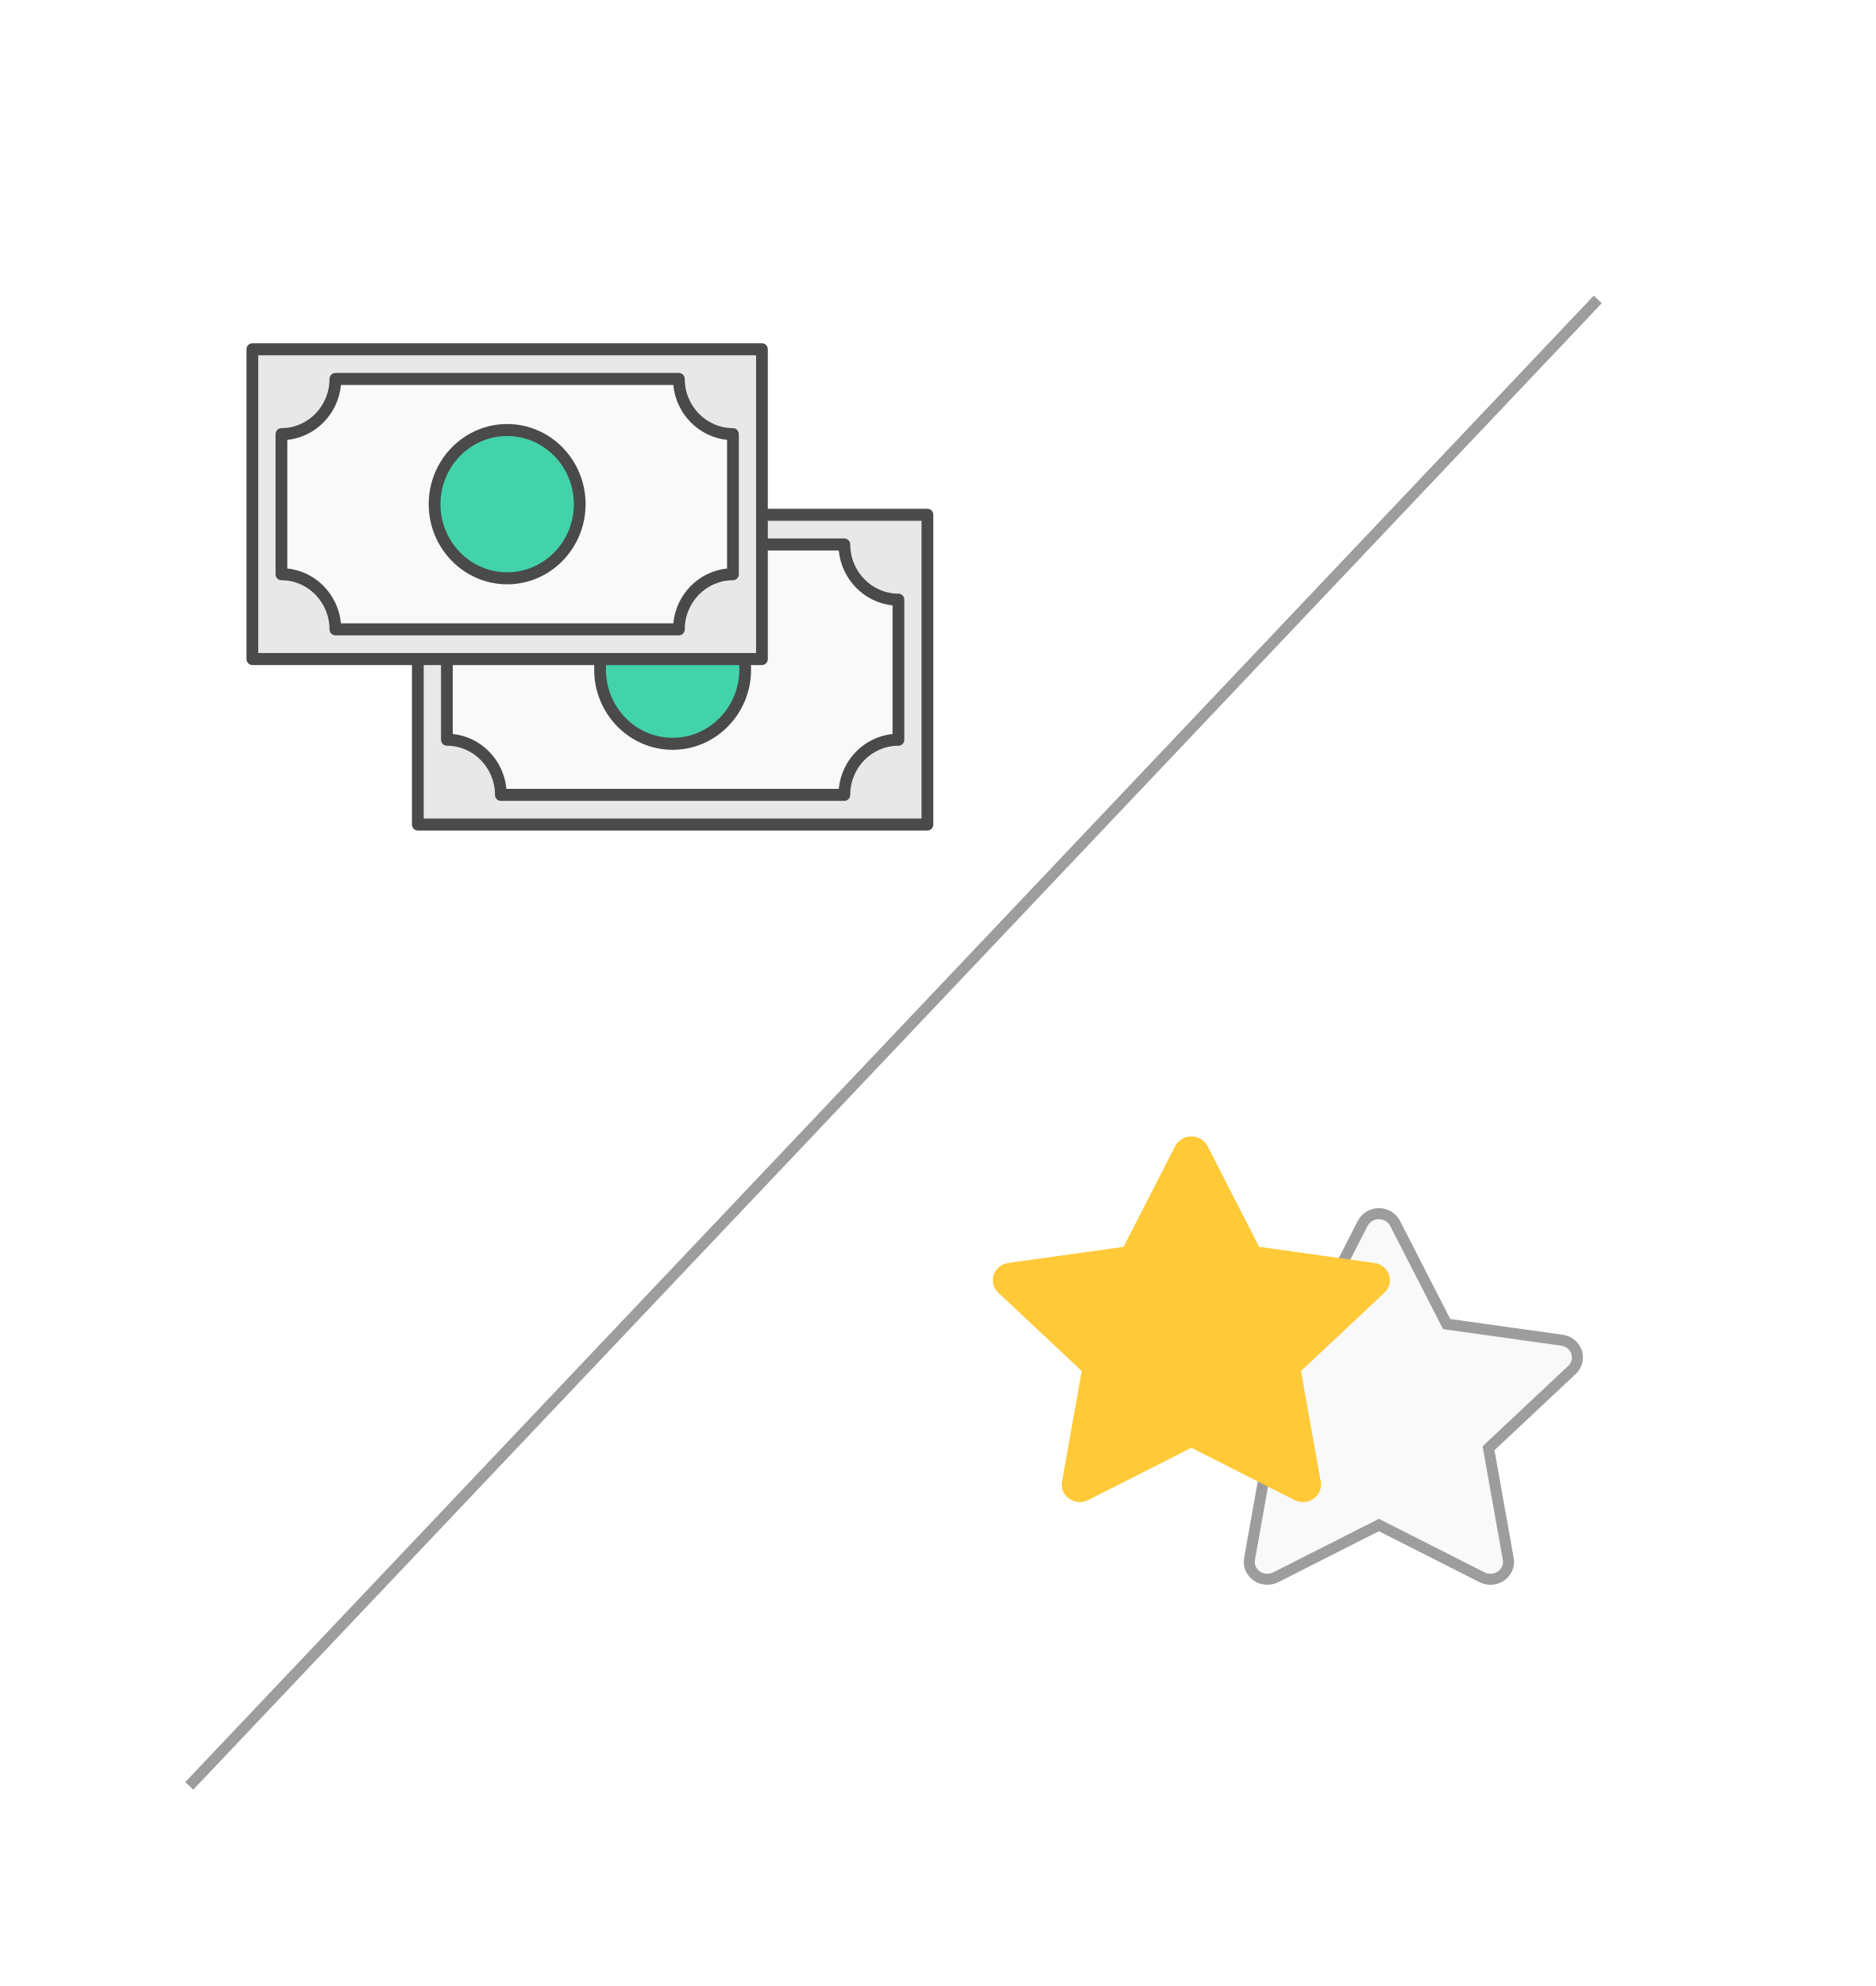
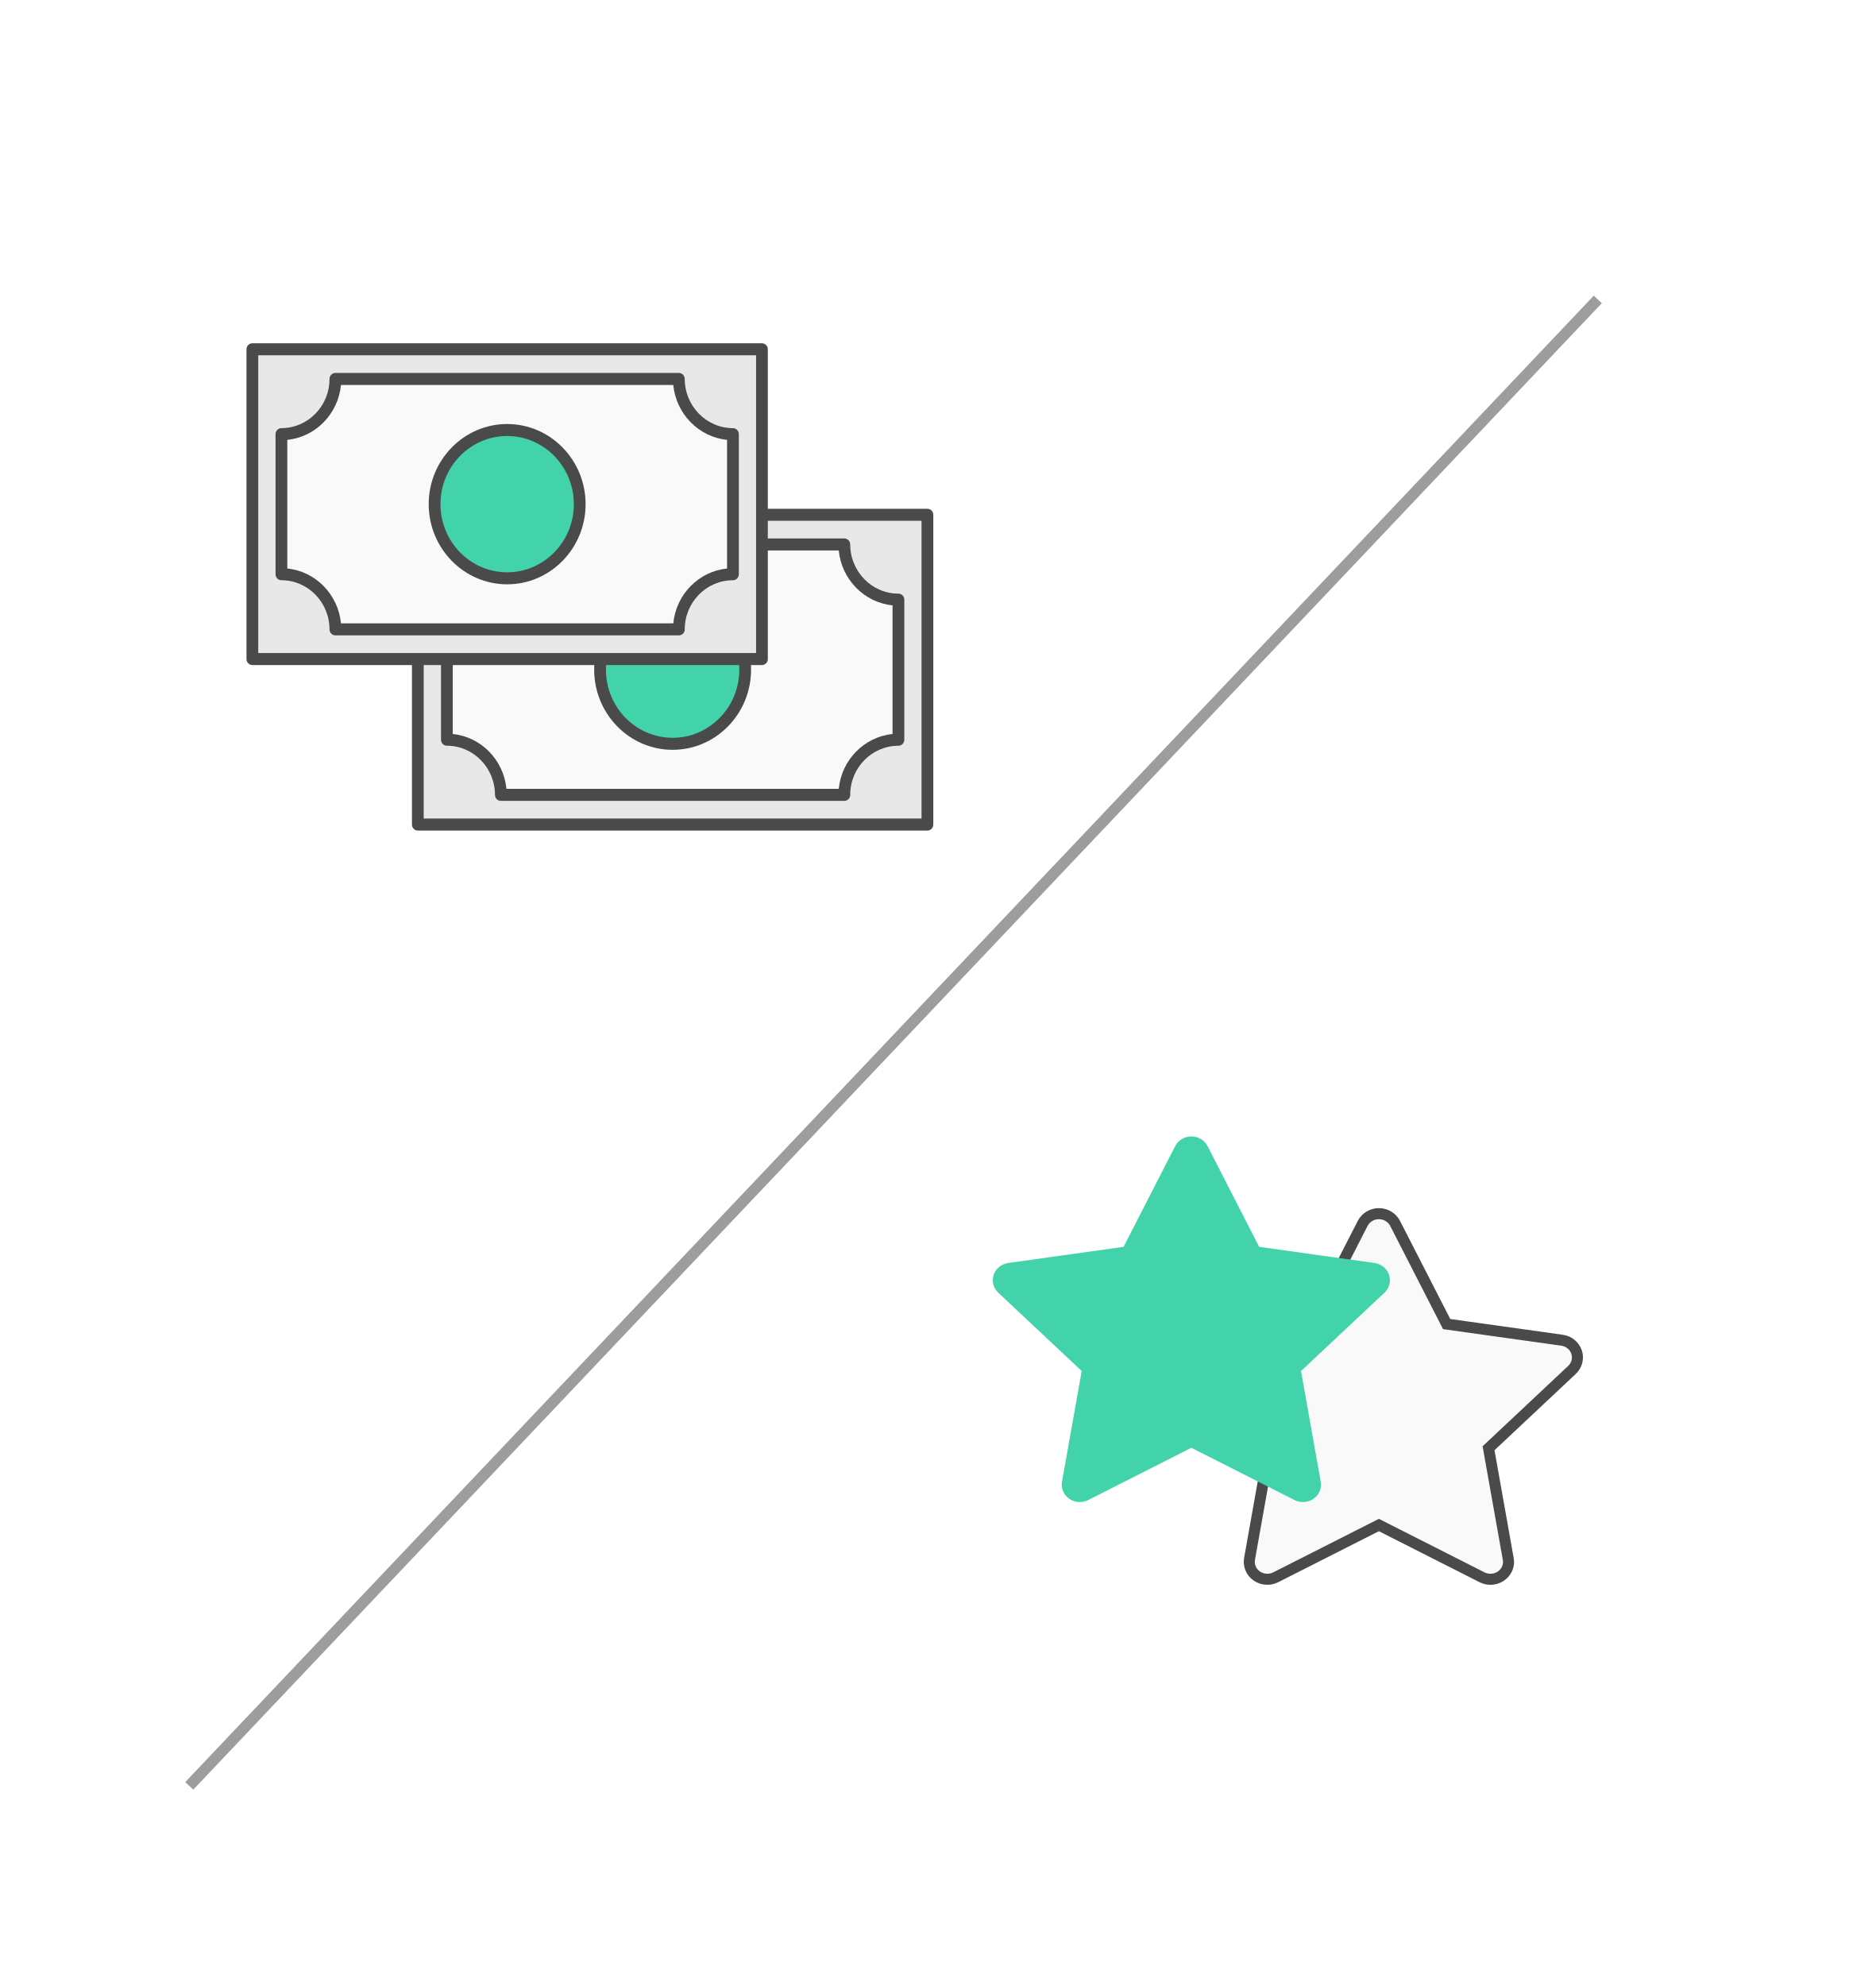
<svg xmlns="http://www.w3.org/2000/svg" width="170px" height="180px" viewBox="0 0 170 180" version="1.1">
  <defs />
  <g id="Page-1" stroke="none" stroke-width="1" fill="none" fill-rule="evenodd">
-     <g id="get_rewards-copy">
+     <g id="get_rewards-copy-2">
      <g id="Group" transform="translate(61, 61) rotate(-360) translate(-61, -61) translate(37, 46)">
        <path d="M47.073,0.113 L0.877,0.113 C0.583,0.113 0.344,0.356 0.344,0.657 L0.344,28.732 C0.344,29.032 0.583,29.276 0.877,29.276 L47.072,29.276 C47.366,29.276 47.605,29.032 47.605,28.732 L47.605,0.657 C47.605,0.356 47.367,0.113 47.073,0.113 L47.073,0.113 Z" id="Shape" fill="#4A4A4A" />
        <polygon id="Path" fill="#E8E8E8" points="1.41 28.187 1.41 1.201 46.539 1.201 46.539 28.187" />
        <path d="M3.51,21.588 C5.913,21.589 7.869,23.587 7.87,26.041 C7.87,26.342 8.109,26.586 8.403,26.586 L39.542,26.586 C39.837,26.586 40.075,26.342 40.075,26.041 C40.075,23.586 42.035,21.59 44.444,21.59 C44.738,21.59 44.977,21.346 44.977,21.045 L44.977,8.348 C44.977,8.048 44.738,7.804 44.444,7.804 C42.039,7.804 40.078,5.804 40.074,3.346 C40.073,3.046 39.835,2.803 39.541,2.803 L8.403,2.803 C8.262,2.803 8.126,2.86 8.026,2.962 C7.927,3.065 7.87,3.203 7.87,3.347 C7.871,5.803 5.915,7.803 3.51,7.804 C3.216,7.804 2.978,8.048 2.978,8.348 L2.978,21.044 C2.978,21.345 3.216,21.588 3.51,21.588 L3.51,21.588 Z" id="Shape" fill="#4A4A4A" />
        <path d="M4.044,8.866 C6.611,8.608 8.659,6.514 8.91,3.891 L39.035,3.891 C39.291,6.515 41.343,8.609 43.911,8.866 L43.911,20.527 C41.34,20.784 39.288,22.875 39.036,25.497 L8.91,25.497 C8.657,22.876 6.61,20.784 4.044,20.527 L4.044,8.866 L4.044,8.866 Z" id="Path" fill="#F9F9F9" />
        <path d="M23.975,21.959 C27.896,21.959 31.086,18.7 31.086,14.694 C31.086,10.689 27.896,7.43 23.975,7.43 C20.054,7.43 16.863,10.689 16.863,14.694 C16.863,18.7 20.054,21.959 23.975,21.959 L23.975,21.959 Z" id="Shape" fill="#4A4A4A" />
        <path d="M23.975,8.518 C27.308,8.518 30.021,11.288 30.021,14.694 C30.021,18.1 27.308,20.87 23.975,20.87 C20.641,20.87 17.929,18.1 17.929,14.694 C17.929,11.289 20.641,8.518 23.975,8.518 L23.975,8.518 Z" id="Path" fill="#42D3AA" />
      </g>
      <g id="Group-Copy" transform="translate(46, 46) rotate(-360) translate(-46, -46) translate(22, 31)">
        <path d="M47.073,0.113 L0.877,0.113 C0.583,0.113 0.344,0.356 0.344,0.657 L0.344,28.732 C0.344,29.032 0.583,29.276 0.877,29.276 L47.072,29.276 C47.366,29.276 47.605,29.032 47.605,28.732 L47.605,0.657 C47.605,0.356 47.367,0.113 47.073,0.113 L47.073,0.113 Z" id="Shape" fill="#4A4A4A" />
        <polygon id="Path" fill="#E8E8E8" points="1.41 28.187 1.41 1.201 46.539 1.201 46.539 28.187" />
        <path d="M3.51,21.588 C5.913,21.589 7.869,23.587 7.87,26.041 C7.87,26.342 8.109,26.586 8.403,26.586 L39.542,26.586 C39.837,26.586 40.075,26.342 40.075,26.041 C40.075,23.586 42.035,21.59 44.444,21.59 C44.738,21.59 44.977,21.346 44.977,21.045 L44.977,8.348 C44.977,8.048 44.738,7.804 44.444,7.804 C42.039,7.804 40.078,5.804 40.074,3.346 C40.073,3.046 39.835,2.803 39.541,2.803 L8.403,2.803 C8.262,2.803 8.126,2.86 8.026,2.962 C7.927,3.065 7.87,3.203 7.87,3.347 C7.871,5.803 5.915,7.803 3.51,7.804 C3.216,7.804 2.978,8.048 2.978,8.348 L2.978,21.044 C2.978,21.345 3.216,21.588 3.51,21.588 L3.51,21.588 Z" id="Shape" fill="#4A4A4A" />
        <path d="M4.044,8.866 C6.611,8.608 8.659,6.514 8.91,3.891 L39.035,3.891 C39.291,6.515 41.343,8.609 43.911,8.866 L43.911,20.527 C41.34,20.784 39.288,22.875 39.036,25.497 L8.91,25.497 C8.657,22.876 6.61,20.784 4.044,20.527 L4.044,8.866 L4.044,8.866 Z" id="Path" fill="#F9F9F9" />
        <path d="M23.975,21.959 C27.896,21.959 31.086,18.7 31.086,14.694 C31.086,10.689 27.896,7.43 23.975,7.43 C20.054,7.43 16.863,10.689 16.863,14.694 C16.863,18.7 20.054,21.959 23.975,21.959 L23.975,21.959 Z" id="Shape" fill="#4A4A4A" />
        <path d="M23.975,8.518 C27.308,8.518 30.021,11.288 30.021,14.694 C30.021,18.1 27.308,20.87 23.975,20.87 C20.641,20.87 17.929,18.1 17.929,14.694 C17.929,11.289 20.641,8.518 23.975,8.518 L23.975,8.518 Z" id="Path" fill="#42D3AA" />
      </g>
      <path d="M144.5,27.5 L17.5,161.5" id="Line-Copy-5" stroke="#9D9D9D" stroke-linecap="square" />
-       <path d="M141.599,121.47 L131.143,120.006 L126.468,110.879 C126.192,110.341 125.623,110 125,110 C124.377,110 123.808,110.341 123.532,110.879 L118.857,120.006 L108.401,121.469 C107.785,121.556 107.273,121.972 107.08,122.542 C106.888,123.113 107.048,123.74 107.494,124.159 L115.06,131.262 L113.273,141.294 C113.168,141.886 113.42,142.484 113.924,142.836 C114.428,143.189 115.096,143.236 115.648,142.956 L125,138.22 L134.352,142.956 C134.592,143.078 134.853,143.138 135.113,143.138 C136.022,143.135 136.752,142.43 136.752,141.561 C136.752,141.44 136.738,141.322 136.711,141.209 L134.94,131.262 L142.506,124.159 C142.952,123.74 143.112,123.113 142.92,122.543 C142.727,121.972 142.215,121.556 141.599,121.47 Z" id="Shape-Copy-5" stroke="#9D9D9D" fill="#F9F9F9" />
-       <path d="M124.599,114.47 L114.143,113.006 L109.468,103.879 C109.192,103.341 108.623,103 108,103 C107.377,103 106.808,103.341 106.532,103.879 L101.857,113.006 L91.401,114.469 C90.785,114.556 90.273,114.972 90.08,115.542 C89.888,116.113 90.048,116.74 90.494,117.159 L98.06,124.262 L96.273,134.294 C96.168,134.886 96.42,135.484 96.924,135.836 C97.428,136.189 98.096,136.236 98.648,135.956 L108,131.22 L117.352,135.956 C117.592,136.078 117.853,136.138 118.113,136.138 C119.022,136.135 119.752,135.43 119.752,134.561 C119.752,134.44 119.738,134.322 119.711,134.209 L117.94,124.262 L125.506,117.159 C125.952,116.74 126.112,116.113 125.92,115.543 C125.727,114.972 125.215,114.556 124.599,114.47 Z" id="Shape-Copy-6" fill="#FFC938" />
+       <path d="M141.599,121.47 L131.143,120.006 L126.468,110.879 C126.192,110.341 125.623,110 125,110 C124.377,110 123.808,110.341 123.532,110.879 L118.857,120.006 L108.401,121.469 C107.785,121.556 107.273,121.972 107.08,122.542 C106.888,123.113 107.048,123.74 107.494,124.159 L115.06,131.262 L113.273,141.294 C113.168,141.886 113.42,142.484 113.924,142.836 C114.428,143.189 115.096,143.236 115.648,142.956 L125,138.22 L134.352,142.956 C134.592,143.078 134.853,143.138 135.113,143.138 C136.022,143.135 136.752,142.43 136.752,141.561 C136.752,141.44 136.738,141.322 136.711,141.209 L134.94,131.262 L142.506,124.159 C142.952,123.74 143.112,123.113 142.92,122.543 C142.727,121.972 142.215,121.556 141.599,121.47 Z" id="Shape-Copy-5" stroke="#4A4A4A" fill="#F9F9F9" />
+       <path d="M124.599,114.47 L114.143,113.006 L109.468,103.879 C109.192,103.341 108.623,103 108,103 C107.377,103 106.808,103.341 106.532,103.879 L101.857,113.006 L91.401,114.469 C90.785,114.556 90.273,114.972 90.08,115.542 C89.888,116.113 90.048,116.74 90.494,117.159 L98.06,124.262 L96.273,134.294 C96.168,134.886 96.42,135.484 96.924,135.836 C97.428,136.189 98.096,136.236 98.648,135.956 L108,131.22 L117.352,135.956 C117.592,136.078 117.853,136.138 118.113,136.138 C119.022,136.135 119.752,135.43 119.752,134.561 C119.752,134.44 119.738,134.322 119.711,134.209 L117.94,124.262 L125.506,117.159 C125.952,116.74 126.112,116.113 125.92,115.543 C125.727,114.972 125.215,114.556 124.599,114.47 Z" id="Shape-Copy-6" fill="#42D3AA" />
    </g>
  </g>
</svg>
